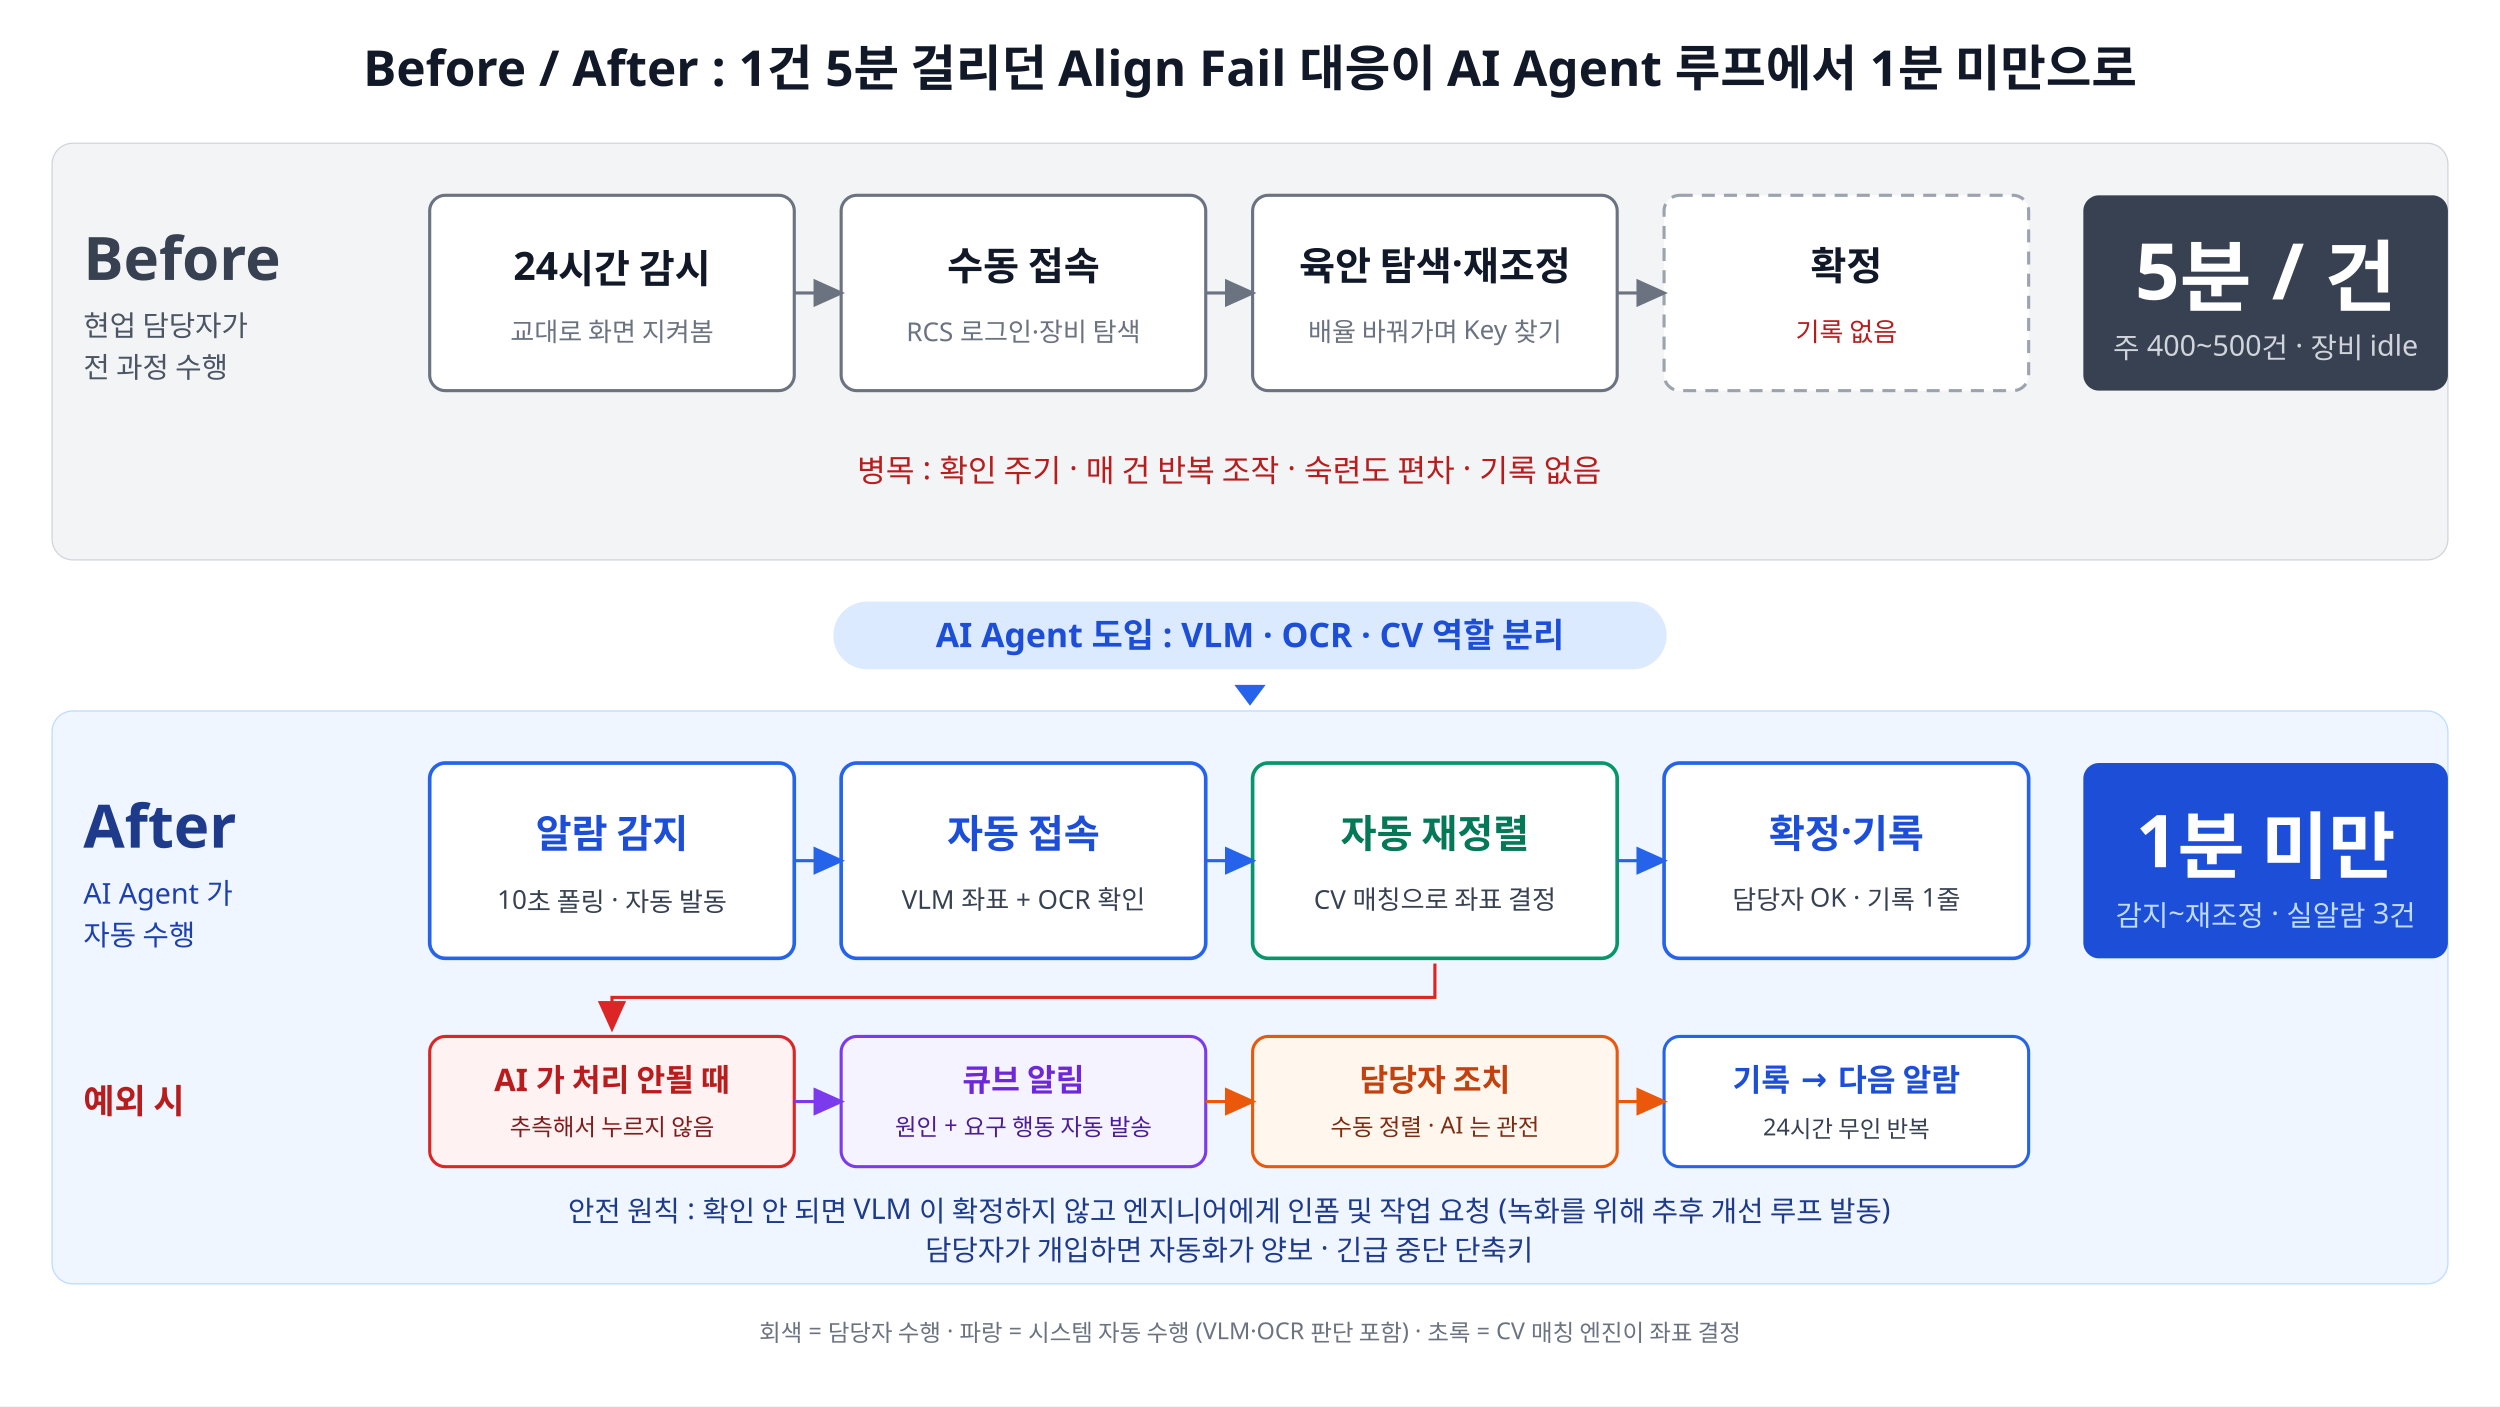
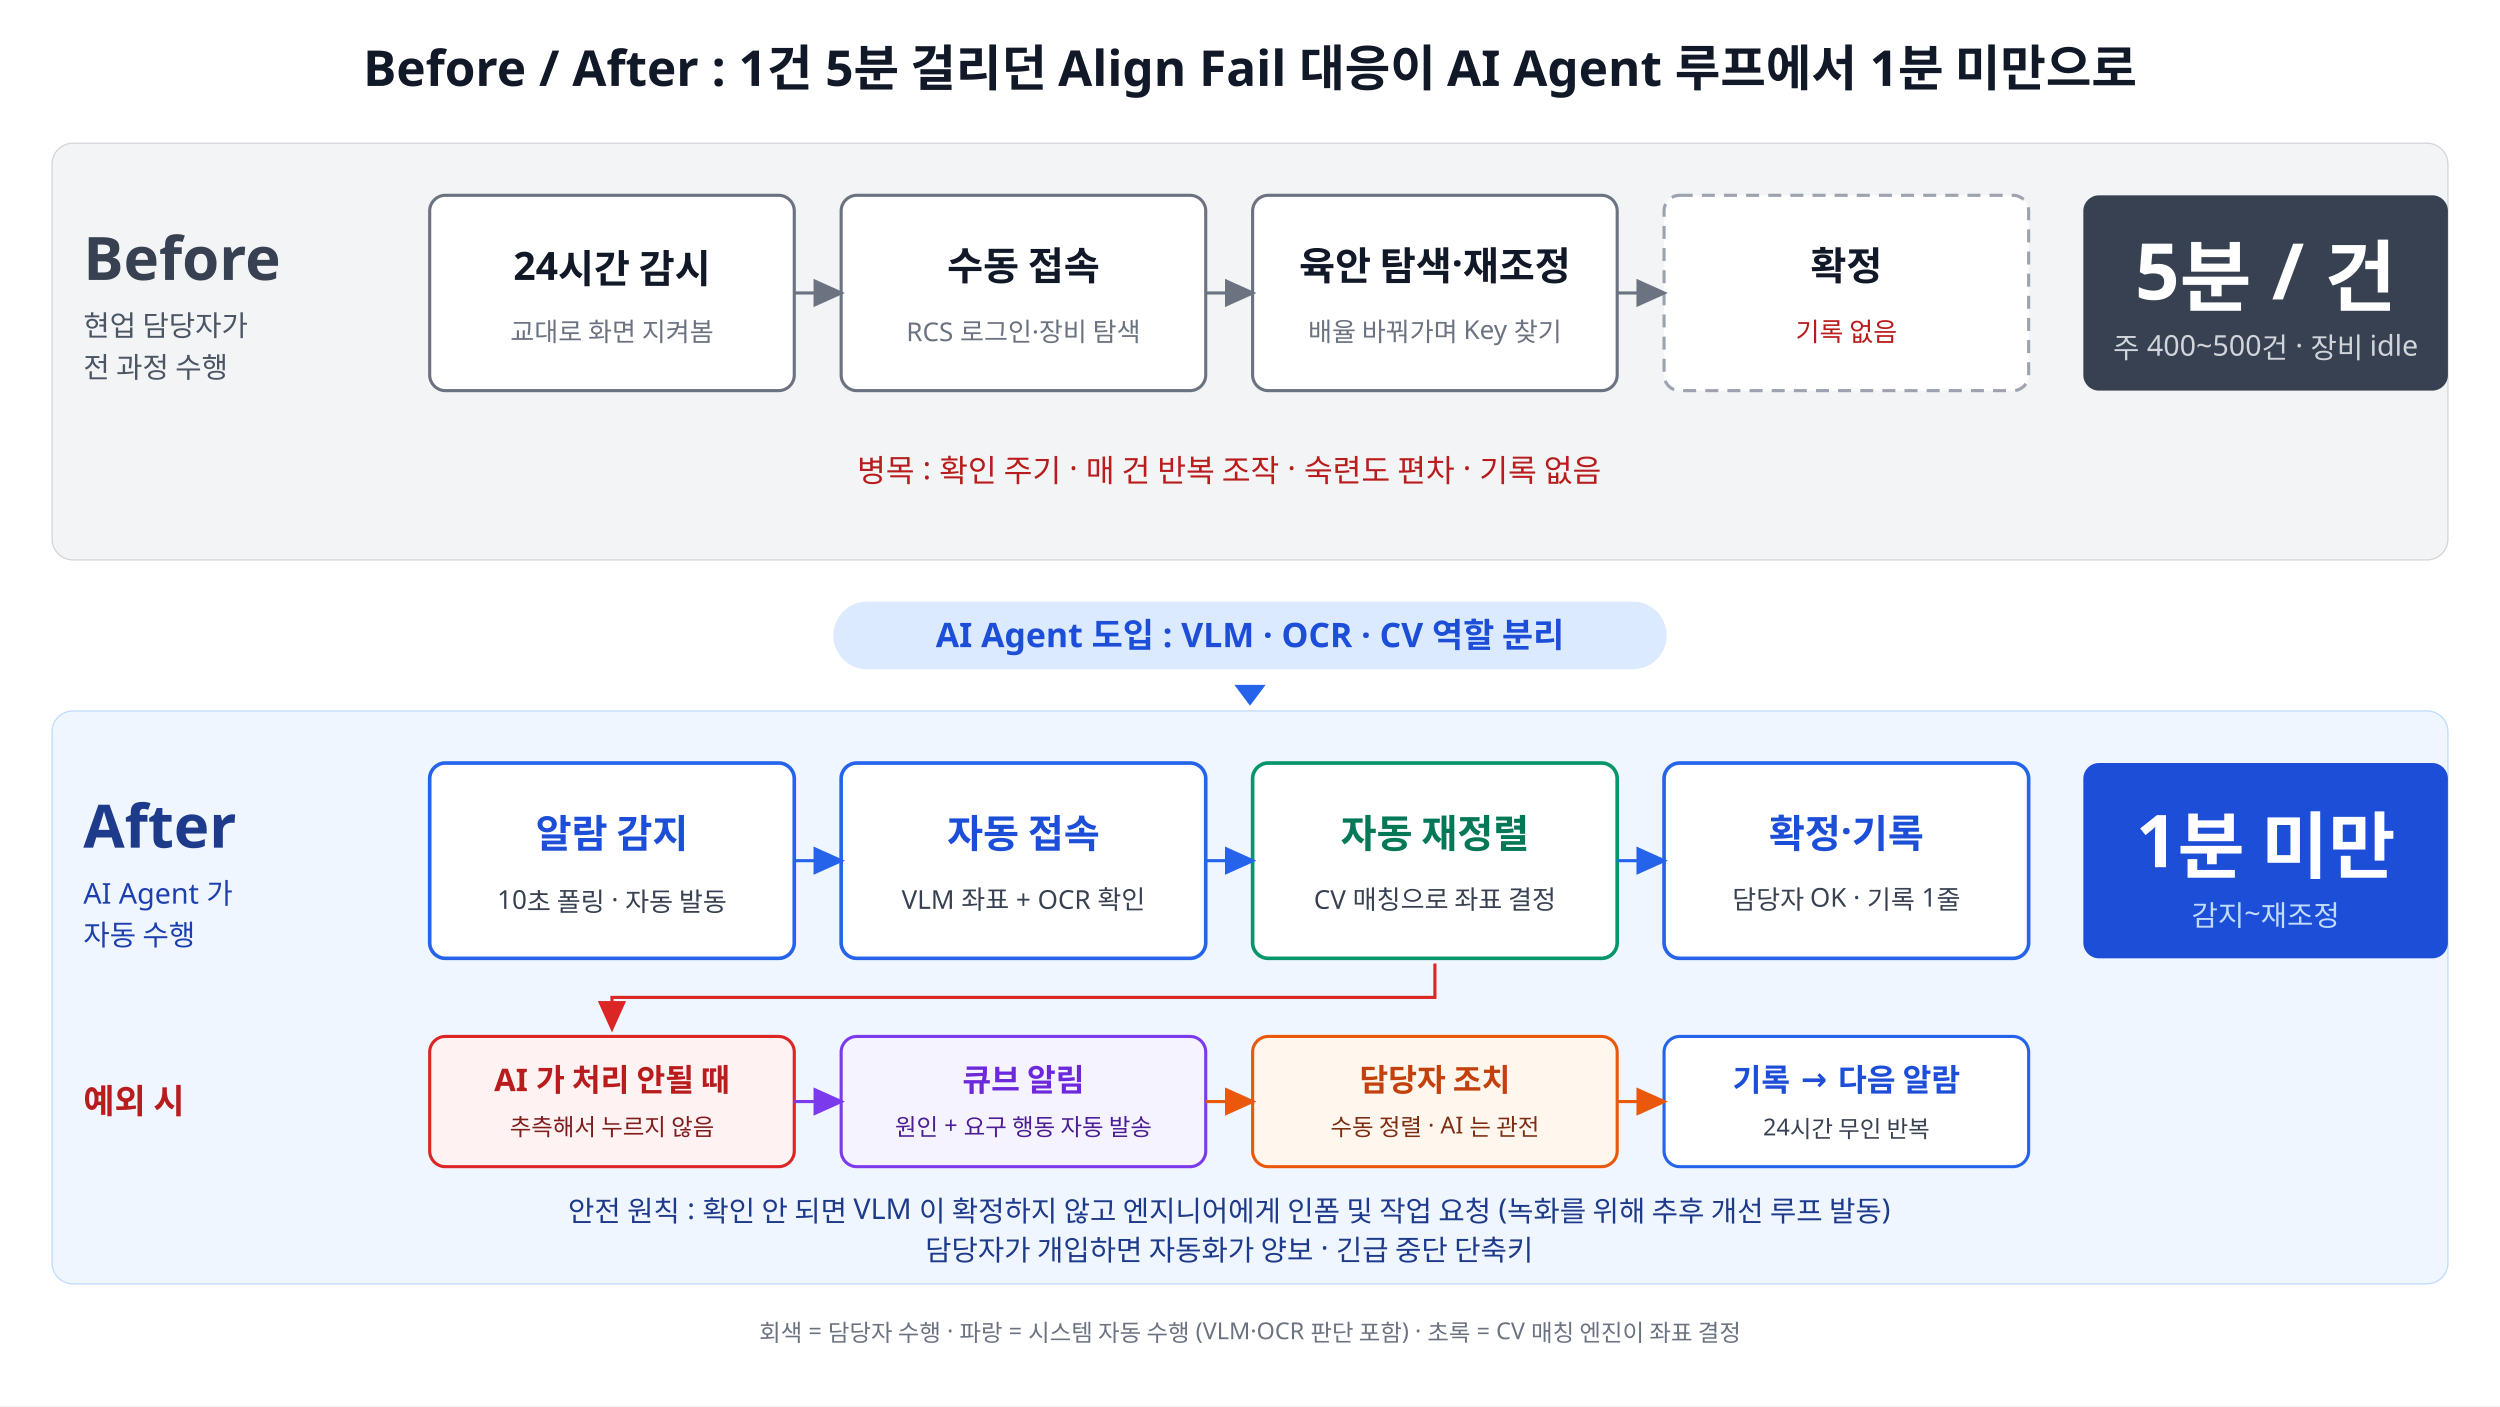
<svg xmlns="http://www.w3.org/2000/svg" width="1920" height="1080" viewBox="0 0 1920 1080" font-family="Apple SD Gothic Neo, Malgun Gothic, NanumGothic, sans-serif">
  <rect width="1920" height="1080" fill="#ffffff" />
  <text x="960" y="66" text-anchor="middle" font-size="38" font-weight="700" fill="#111827">Before / After : 1건 5분 걸리던 Align Fail 대응이 AI Agent 루프에서 1분 미만으로</text>
  <rect x="40" y="110" width="1840" height="320" rx="16" fill="#f3f4f6" stroke="#d1d5db" />
  <text x="64" y="215" font-size="46" font-weight="700" fill="#374151">Before</text>
  <text x="64" y="258" font-size="22" fill="#4b5563">현업 담당자가</text>
  <text x="64" y="290" font-size="22" fill="#4b5563">전 과정 수행</text>
  <g font-size="30" font-weight="700" fill="#111827" text-anchor="middle">
    <rect x="330" y="150" width="280" height="150" rx="12" fill="#ffffff" stroke="#6b7280" stroke-width="2.4" />
    <text x="470" y="215">24시간 감시</text>
    <text x="470" y="262" font-size="20" font-weight="400" fill="#6b7280">교대로 화면 지켜봄</text>
    <rect x="646" y="150" width="280" height="150" rx="12" fill="#ffffff" stroke="#6b7280" stroke-width="2.4" />
    <text x="786" y="215">수동 접속</text>
    <text x="786" y="262" font-size="20" font-weight="400" fill="#6b7280">RCS 로그인·장비 탐색</text>
    <rect x="962" y="150" width="280" height="150" rx="12" fill="#ffffff" stroke="#6b7280" stroke-width="2.4" />
    <text x="1102" y="215">육안 탐색·재조정</text>
    <text x="1102" y="262" font-size="20" font-weight="400" fill="#6b7280">배율 바꿔가며 Key 찾기</text>
    <rect x="1278" y="150" width="280" height="150" rx="12" fill="#ffffff" stroke="#9ca3af" stroke-width="2.4" stroke-dasharray="10 7" />
    <text x="1418" y="215">확정</text>
    <text x="1418" y="262" font-size="20" font-weight="400" fill="#b91c1c">기록 없음</text>
  </g>
  <g stroke="#6b7280" stroke-width="2.4" fill="#6b7280">
    <path d="M610 225 L630 225" />
    <path d="M626 216 L646 225 L626 234 Z" />
    <path d="M926 225 L946 225" />
    <path d="M942 216 L962 225 L942 234 Z" />
    <path d="M1242 225 L1262 225" />
    <path d="M1258 216 L1278 225 L1258 234 Z" />
  </g>
  <rect x="1600" y="150" width="280" height="150" rx="12" fill="#374151" />
  <text x="1740" y="230" text-anchor="middle" font-size="60" font-weight="700" fill="#ffffff">5분 / 건</text>
  <text x="1740" y="275" text-anchor="middle" font-size="22" fill="#d1d5db">주 400~500건 · 장비 idle</text>
  <text x="944" y="370" text-anchor="middle" font-size="24" fill="#b91c1c">병목 : 확인 주기 · 매 건 반복 조작 · 숙련도 편차 · 기록 없음</text>
  <rect x="640" y="462" width="640" height="52" rx="26" fill="#dbeafe" />
  <text x="960" y="497" text-anchor="middle" font-size="26" font-weight="700" fill="#1d4ed8">AI Agent 도입 : VLM · OCR · CV 역할 분리</text>
  <path d="M960 516 L960 528" />
  <path d="M948 526 L960 542 L972 526 Z" fill="#2563eb" />
  <rect x="40" y="546" width="1840" height="440" rx="16" fill="#eff6ff" stroke="#bfdbfe" />
  <text x="64" y="651" font-size="46" font-weight="700" fill="#1e3a8a">After</text>
  <text x="64" y="694" font-size="22" fill="#1e40af">AI Agent 가</text>
  <text x="64" y="726" font-size="22" fill="#1e40af">자동 수행</text>
  <g font-size="30" font-weight="700" fill="#1d4ed8" text-anchor="middle">
    <rect x="330" y="586" width="280" height="150" rx="12" fill="#ffffff" stroke="#2563eb" stroke-width="2.8" />
    <text x="470" y="651">알람 감지</text>
    <text x="470" y="698" font-size="20" font-weight="400" fill="#374151">10초 폴링 · 자동 발동</text>
    <rect x="646" y="586" width="280" height="150" rx="12" fill="#ffffff" stroke="#2563eb" stroke-width="2.8" />
    <text x="786" y="651">자동 접속</text>
    <text x="786" y="698" font-size="20" font-weight="400" fill="#374151">VLM 좌표 + OCR 확인</text>
    <rect x="962" y="586" width="280" height="150" rx="12" fill="#ffffff" stroke="#059669" stroke-width="2.8" />
    <text x="1102" y="651" fill="#047857">자동 재정렬</text>
    <text x="1102" y="698" font-size="20" font-weight="400" fill="#374151">CV 매칭으로 좌표 결정</text>
    <rect x="1278" y="586" width="280" height="150" rx="12" fill="#ffffff" stroke="#2563eb" stroke-width="2.8" />
    <text x="1418" y="651">확정·기록</text>
    <text x="1418" y="698" font-size="20" font-weight="400" fill="#374151">담당자 OK · 기록 1줄</text>
  </g>
  <g stroke="#2563eb" stroke-width="2.4" fill="#2563eb">
    <path d="M610 661 L630 661" />
    <path d="M626 652 L646 661 L626 670 Z" />
    <path d="M926 661 L946 661" />
    <path d="M942 652 L962 661 L942 670 Z" />
    <path d="M1242 661 L1262 661" />
    <path d="M1258 652 L1278 661 L1258 670 Z" />
  </g>
  <rect x="1600" y="586" width="280" height="150" rx="12" fill="#1d4ed8" />
  <text x="1740" y="666" text-anchor="middle" font-size="56" font-weight="700" fill="#ffffff">1분 미만</text>
-   <text x="1740" y="711" text-anchor="middle" font-size="22" fill="#bfdbfe">감지~재조정 · 실알람 3건</text>
+   <text x="1740" y="711" text-anchor="middle" font-size="22" fill="#bfdbfe">감지~재조정</text>
  <g stroke="#dc2626" stroke-width="2.4" fill="#dc2626">
    <path d="M1102 740 L1102 766 L470 766 L470 772" fill="none" />
    <path d="M461 770 L470 790 L479 770 Z" />
  </g>
  <text x="64" y="855" font-size="26" font-weight="700" fill="#b91c1c">예외 시</text>
  <g font-size="24" font-weight="700" text-anchor="middle">
    <rect x="330" y="796" width="280" height="100" rx="12" fill="#fef2f2" stroke="#dc2626" stroke-width="2.4" />
    <text x="470" y="838" fill="#b91c1c">AI 가 처리 안될 때</text>
    <text x="470" y="872" font-size="18" font-weight="400" fill="#7f1d1d">추측해서 누르지 않음</text>
    <rect x="646" y="796" width="280" height="100" rx="12" fill="#f5f3ff" stroke="#7c3aed" stroke-width="2.4" />
    <text x="786" y="838" fill="#6d28d9">큐브 알림</text>
    <text x="786" y="872" font-size="18" font-weight="400" fill="#4c1d95">원인 + 요구 행동 자동 발송</text>
    <rect x="962" y="796" width="280" height="100" rx="12" fill="#fff7ed" stroke="#ea580c" stroke-width="2.4" />
    <text x="1102" y="838" fill="#c2410c">담당자 조치</text>
    <text x="1102" y="872" font-size="18" font-weight="400" fill="#7c2d12">수동 정렬 · AI 는 관전</text>
    <rect x="1278" y="796" width="280" height="100" rx="12" fill="#ffffff" stroke="#2563eb" stroke-width="2.4" />
    <text x="1418" y="838" fill="#1d4ed8">기록 → 다음 알람</text>
    <text x="1418" y="872" font-size="18" font-weight="400" fill="#374151">24시간 무인 반복</text>
  </g>
  <g stroke="#7c3aed" stroke-width="2.4" fill="#7c3aed">
    <path d="M610 846 L630 846" />
    <path d="M626 837 L646 846 L626 855 Z" />
  </g>
  <g stroke="#ea580c" stroke-width="2.4" fill="#ea580c">
    <path d="M926 846 L946 846" />
    <path d="M942 837 L962 846 L942 855 Z" />
    <path d="M1242 846 L1262 846" />
    <path d="M1258 837 L1278 846 L1258 855 Z" />
  </g>
  <text x="944" y="938" text-anchor="middle" font-size="22" fill="#1e3a8a">안전 원칙 : 확인 안 되면 VLM 이 확정하지 않고 엔지니어에게 인폼 및 작업 요청 (녹화를 위해 추후 개선 루프 발동)</text>
  <text x="944" y="968" text-anchor="middle" font-size="22" fill="#1e3a8a">담당자가 개입하면 자동화가 양보 · 긴급 중단 단축키</text>
  <text x="960" y="1030" text-anchor="middle" font-size="18" fill="#6b7280">회색 = 담당자 수행 · 파랑 = 시스템 자동 수행 (VLM·OCR 판단 포함) · 초록 = CV 매칭 엔진이 좌표 결정</text>
</svg>
